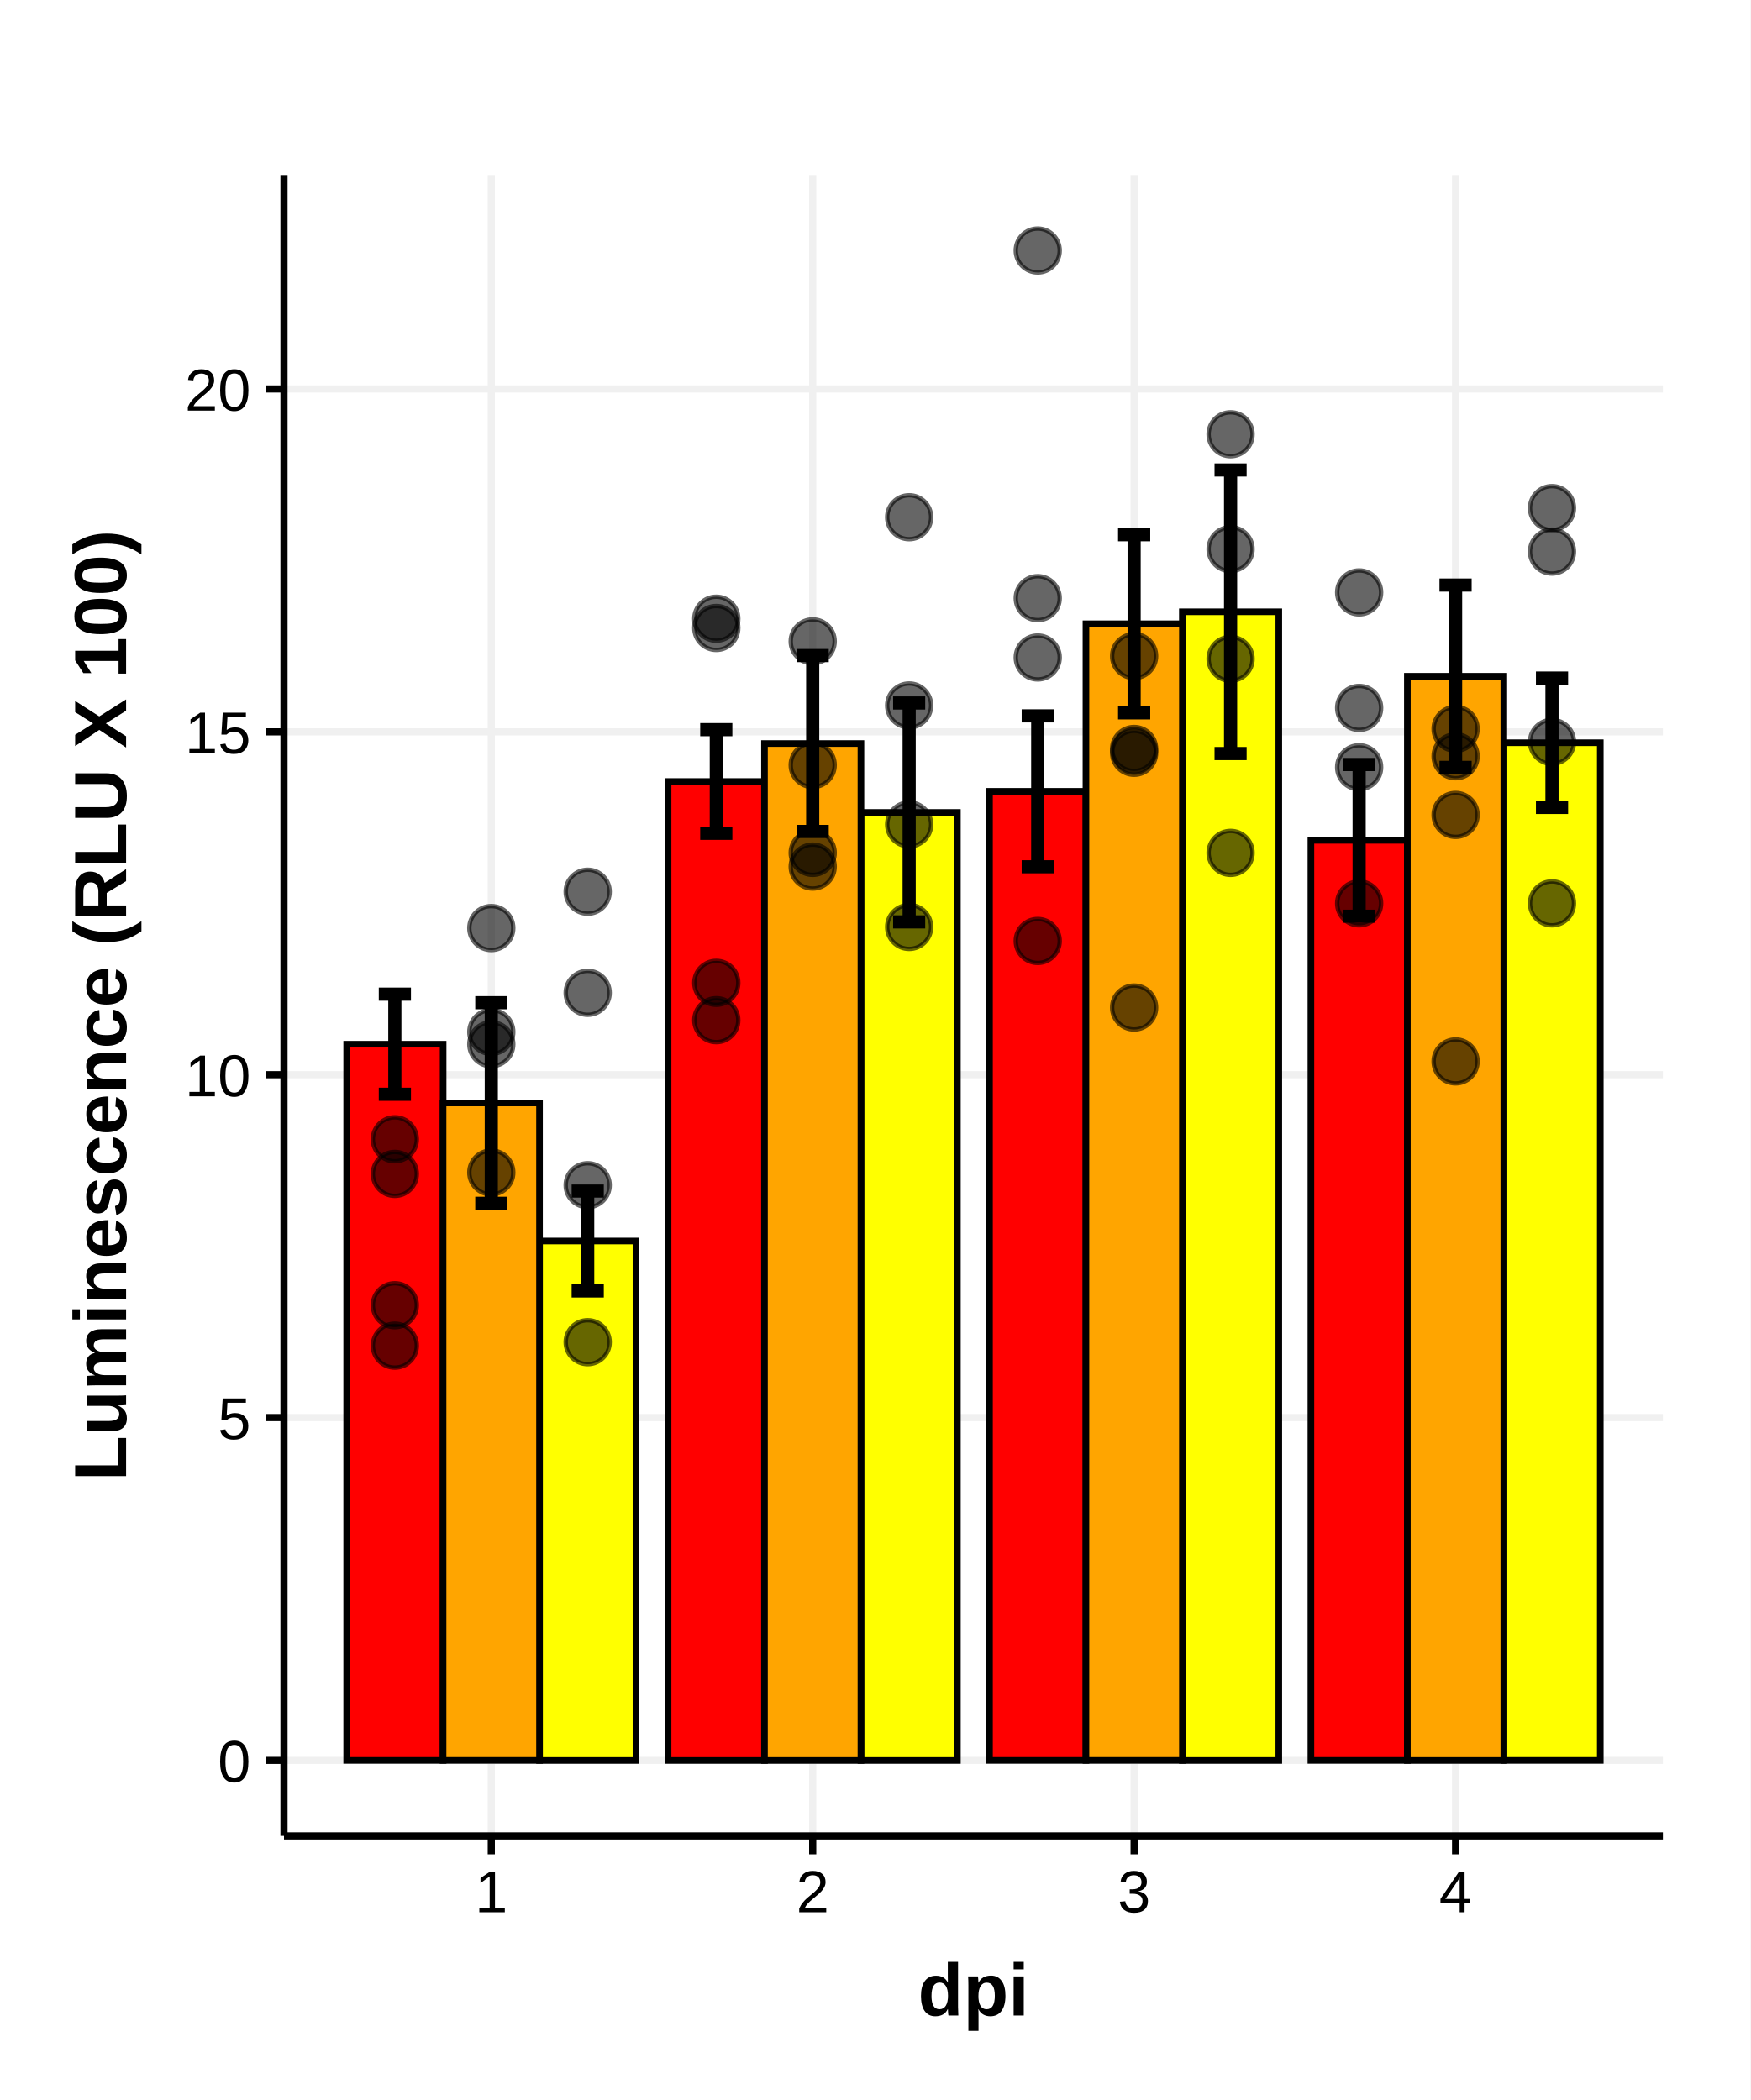
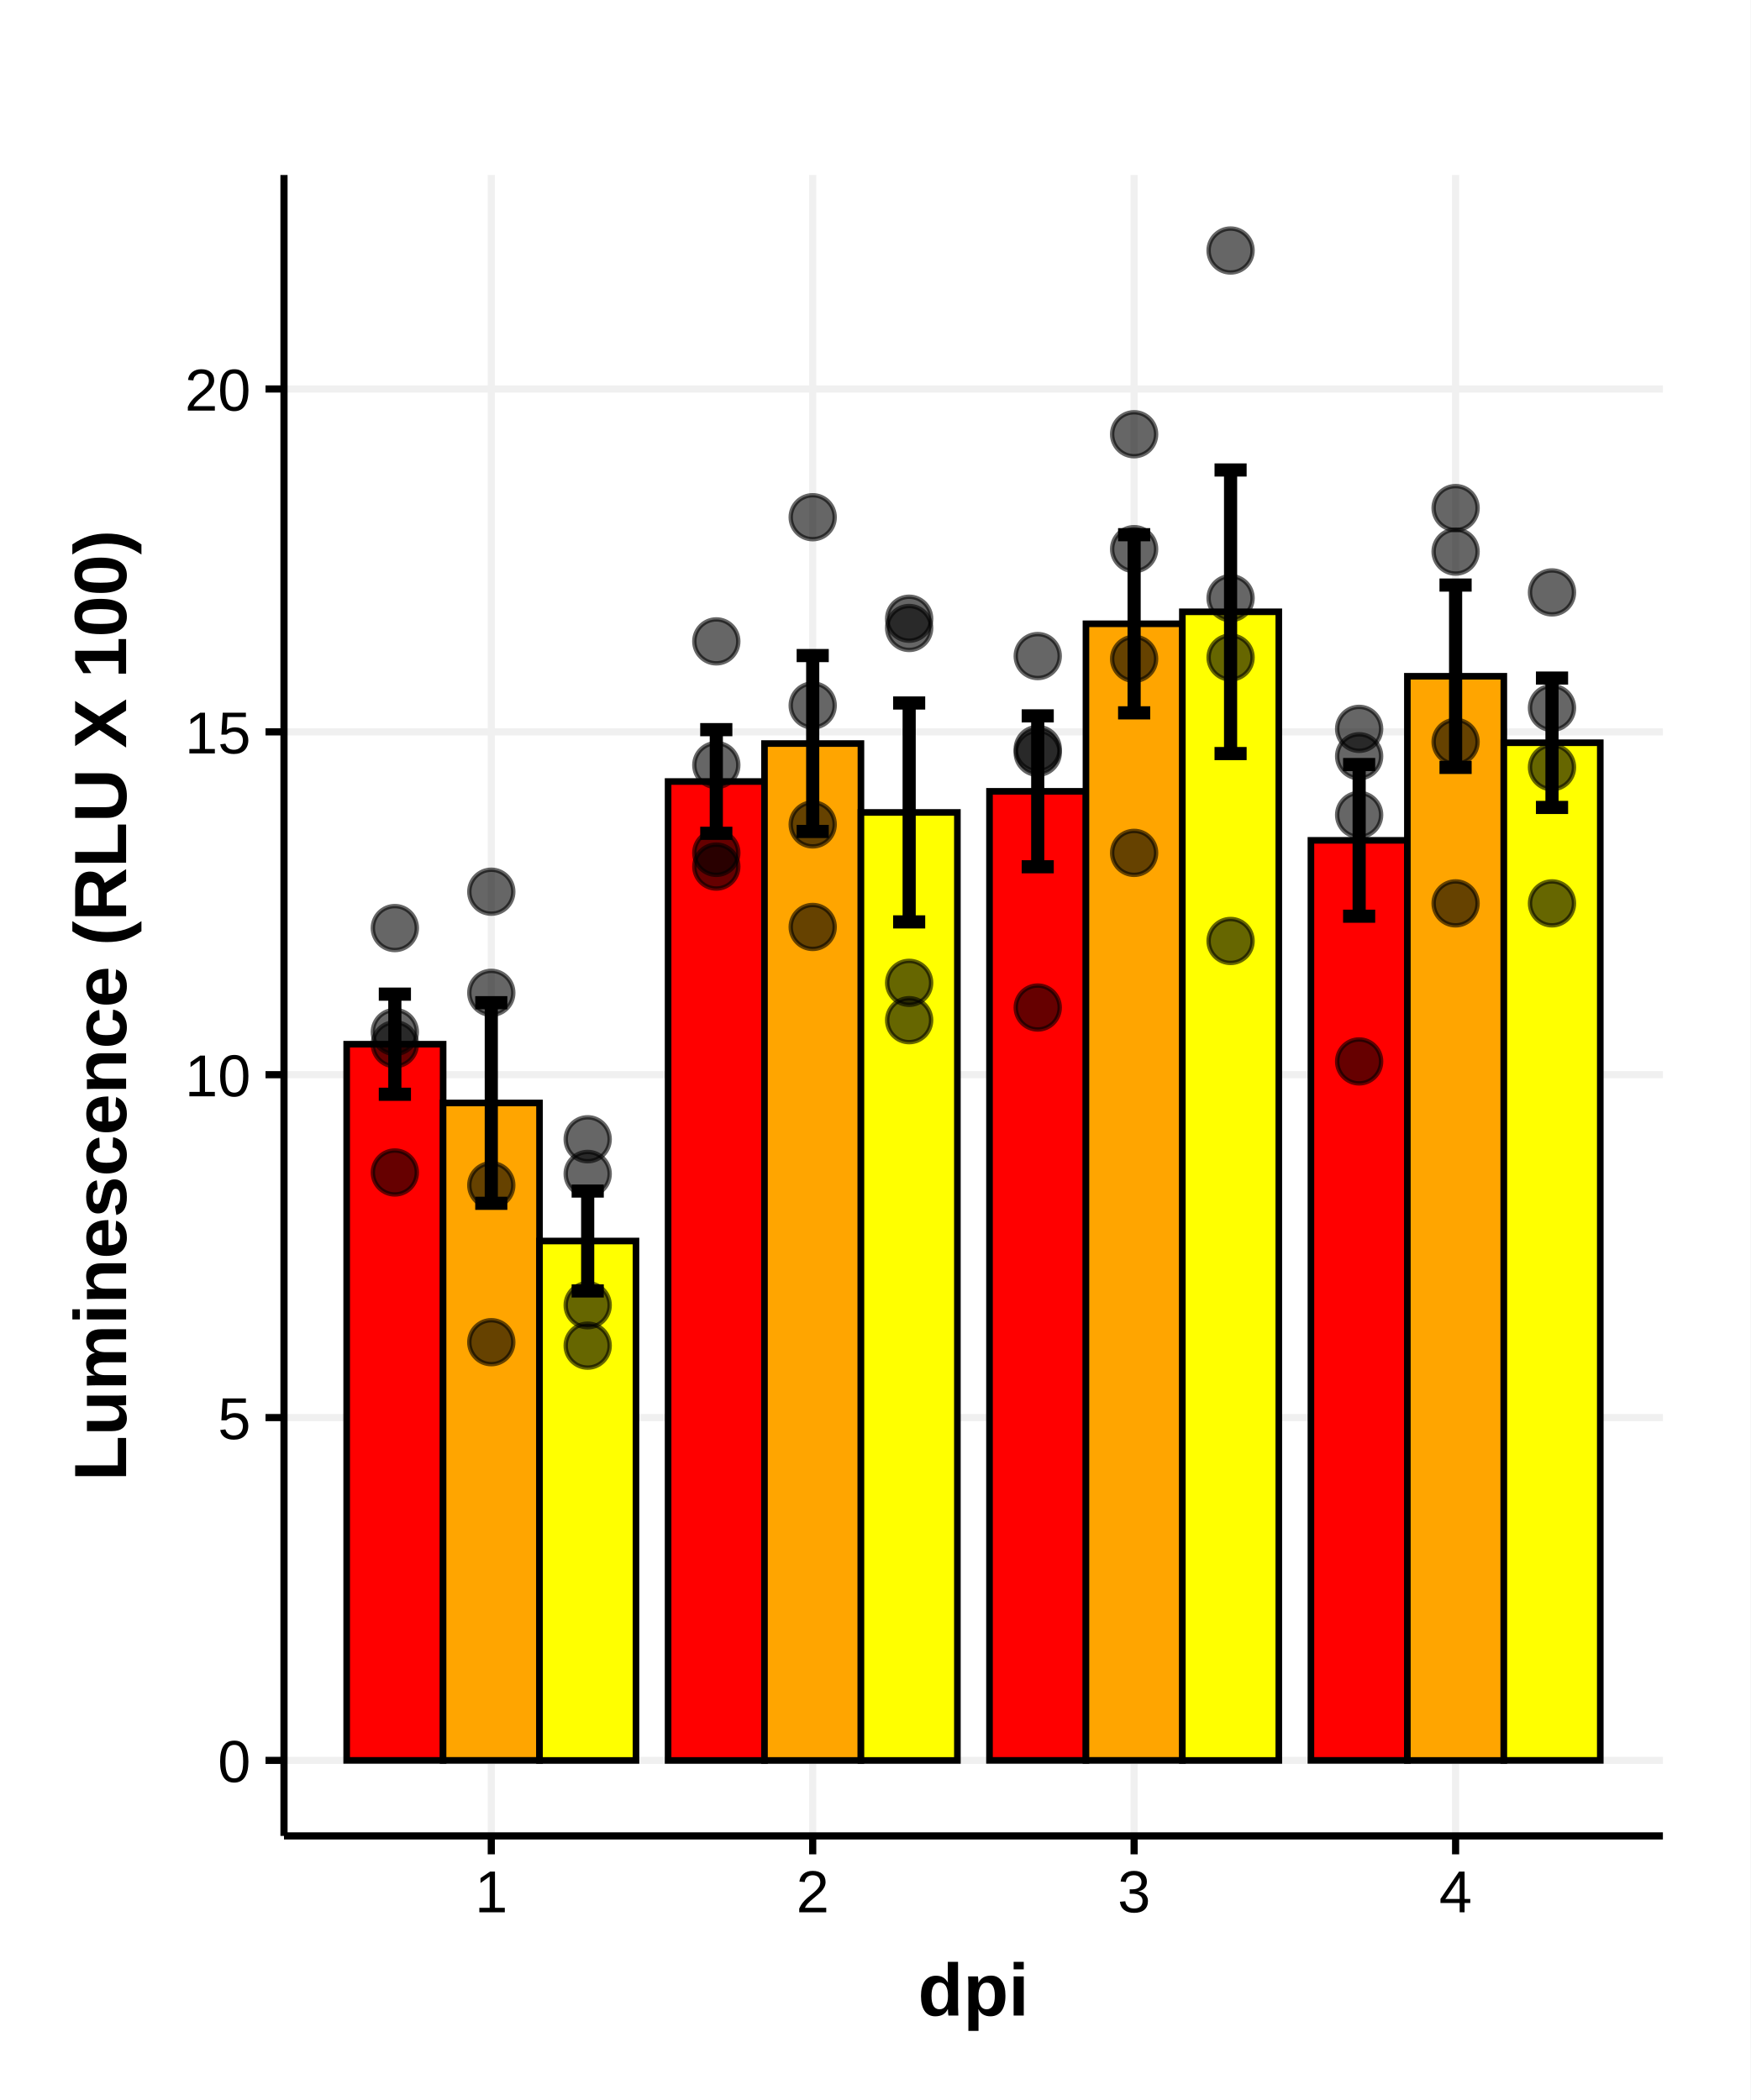
<svg xmlns="http://www.w3.org/2000/svg" class="svglite" width="283.46pt" height="340.16pt" viewBox="0 0 283.46 340.16">
  <defs>
    <style type="text/css">
    .svglite line, .svglite polyline, .svglite polygon, .svglite path, .svglite rect, .svglite circle {
      fill: none;
      stroke: #000000;
      stroke-linecap: round;
      stroke-linejoin: round;
      stroke-miterlimit: 10.00;
    }
  </style>
  </defs>
  <rect width="100%" height="100%" style="stroke: none; fill: #FFFFFF;" />
  <defs>
    <clipPath id="cpMC4wMHwyODMuNDZ8MC4wMHwzNDAuMTY=">
      <rect x="0.00" y="0.00" width="283.46" height="340.16" />
    </clipPath>
  </defs>
  <g clip-path="url(#cpMC4wMHwyODMuNDZ8MC4wMHwzNDAuMTY=)">
    <rect x="0.00" y="0.00" width="283.46" height="340.16" style="stroke-width: 1.16; stroke: none; fill: #FFFFFF;" />
  </g>
  <defs>
    <clipPath id="cpNDUuOTl8MjY5LjI5fDI4LjM1fDI5Ny4zOA==">
      <rect x="45.99" y="28.35" width="223.31" height="269.04" />
    </clipPath>
  </defs>
  <g clip-path="url(#cpNDUuOTl8MjY5LjI5fDI4LjM1fDI5Ny4zOA==)">
    <rect x="45.99" y="28.35" width="223.31" height="269.04" style="stroke-width: 1.16; stroke: none; fill: #FFFFFF;" />
    <polyline points="45.99,285.15 269.29,285.15 " style="stroke-width: 1.16; stroke: #F0F0F0; stroke-linecap: butt;" />
    <polyline points="45.99,229.62 269.29,229.62 " style="stroke-width: 1.16; stroke: #F0F0F0; stroke-linecap: butt;" />
    <polyline points="45.99,174.08 269.29,174.08 " style="stroke-width: 1.16; stroke: #F0F0F0; stroke-linecap: butt;" />
    <polyline points="45.99,118.55 269.29,118.55 " style="stroke-width: 1.16; stroke: #F0F0F0; stroke-linecap: butt;" />
    <polyline points="45.99,63.01 269.29,63.01 " style="stroke-width: 1.16; stroke: #F0F0F0; stroke-linecap: butt;" />
    <polyline points="79.56,297.38 79.56,28.35 " style="stroke-width: 1.16; stroke: #F0F0F0; stroke-linecap: butt;" />
    <polyline points="131.61,297.38 131.61,28.35 " style="stroke-width: 1.16; stroke: #F0F0F0; stroke-linecap: butt;" />
    <polyline points="183.66,297.38 183.66,28.35 " style="stroke-width: 1.16; stroke: #F0F0F0; stroke-linecap: butt;" />
    <polyline points="235.72,297.38 235.72,28.35 " style="stroke-width: 1.16; stroke: #F0F0F0; stroke-linecap: butt;" />
-     <rect x="87.37" y="201.02" width="15.62" height="84.14" style="stroke-width: 1.07; stroke-linecap: square; stroke-linejoin: miter; fill: #FFFF00;" />
-     <rect x="139.42" y="131.60" width="15.62" height="153.56" style="stroke-width: 1.07; stroke-linecap: square; stroke-linejoin: miter; fill: #FFFF00;" />
-     <rect x="191.47" y="99.10" width="15.62" height="186.06" style="stroke-width: 1.07; stroke-linecap: square; stroke-linejoin: miter; fill: #FFFF00;" />
-     <rect x="243.53" y="120.31" width="15.62" height="164.84" style="stroke-width: 1.07; stroke-linecap: square; stroke-linejoin: miter; fill: #FFFF00;" />
    <rect x="56.14" y="169.14" width="15.62" height="116.01" style="stroke-width: 1.07; stroke-linecap: square; stroke-linejoin: miter; fill: #FF0000;" />
    <rect x="108.19" y="126.59" width="15.62" height="158.57" style="stroke-width: 1.07; stroke-linecap: square; stroke-linejoin: miter; fill: #FF0000;" />
    <rect x="160.24" y="128.18" width="15.62" height="156.97" style="stroke-width: 1.07; stroke-linecap: square; stroke-linejoin: miter; fill: #FF0000;" />
    <rect x="212.29" y="136.12" width="15.62" height="149.03" style="stroke-width: 1.07; stroke-linecap: square; stroke-linejoin: miter; fill: #FF0000;" />
    <rect x="71.75" y="178.66" width="15.62" height="106.49" style="stroke-width: 1.07; stroke-linecap: square; stroke-linejoin: miter; fill: #FFA500;" />
    <rect x="123.80" y="120.44" width="15.62" height="164.72" style="stroke-width: 1.07; stroke-linecap: square; stroke-linejoin: miter; fill: #FFA500;" />
    <rect x="175.86" y="101.04" width="15.62" height="184.11" style="stroke-width: 1.07; stroke-linecap: square; stroke-linejoin: miter; fill: #FFA500;" />
    <rect x="227.91" y="109.54" width="15.62" height="175.62" style="stroke-width: 1.07; stroke-linecap: square; stroke-linejoin: miter; fill: #FFA500;" />
-     <polyline points="92.57,192.93 97.78,192.93 " style="stroke-width: 2.13; stroke-linecap: butt;" />
-     <polyline points="95.17,192.93 95.17,209.11 " style="stroke-width: 2.13; stroke-linecap: butt;" />
-     <polyline points="92.57,209.11 97.78,209.11 " style="stroke-width: 2.13; stroke-linecap: butt;" />
-     <polyline points="144.63,113.87 149.83,113.87 " style="stroke-width: 2.13; stroke-linecap: butt;" />
-     <polyline points="147.23,113.87 147.23,149.33 " style="stroke-width: 2.13; stroke-linecap: butt;" />
-     <polyline points="144.63,149.33 149.83,149.33 " style="stroke-width: 2.13; stroke-linecap: butt;" />
-     <polyline points="196.68,76.13 201.88,76.13 " style="stroke-width: 2.13; stroke-linecap: butt;" />
-     <polyline points="199.28,76.13 199.28,122.06 " style="stroke-width: 2.13; stroke-linecap: butt;" />
-     <polyline points="196.68,122.06 201.88,122.06 " style="stroke-width: 2.13; stroke-linecap: butt;" />
-     <polyline points="248.73,109.83 253.94,109.83 " style="stroke-width: 2.13; stroke-linecap: butt;" />
-     <polyline points="251.33,109.83 251.33,130.79 " style="stroke-width: 2.13; stroke-linecap: butt;" />
-     <polyline points="248.73,130.79 253.94,130.79 " style="stroke-width: 2.13; stroke-linecap: butt;" />
+     <rect x="87.37" y="201.02" width="15.62" height="84.14" style="stroke-width: 1.07; stroke-linecap: square; stroke-linejoin: miter; fill: #FFFF00;" />
+     <rect x="139.42" y="131.60" width="15.62" height="153.56" style="stroke-width: 1.07; stroke-linecap: square; stroke-linejoin: miter; fill: #FFFF00;" />
+     <rect x="191.47" y="99.10" width="15.62" height="186.06" style="stroke-width: 1.07; stroke-linecap: square; stroke-linejoin: miter; fill: #FFFF00;" />
+     <rect x="243.53" y="120.31" width="15.62" height="164.84" style="stroke-width: 1.07; stroke-linecap: square; stroke-linejoin: miter; fill: #FFFF00;" />
    <polyline points="61.34,161.03 66.55,161.03 " style="stroke-width: 2.13; stroke-linecap: butt;" />
    <polyline points="63.94,161.03 63.94,177.25 " style="stroke-width: 2.13; stroke-linecap: butt;" />
    <polyline points="61.34,177.25 66.55,177.25 " style="stroke-width: 2.13; stroke-linecap: butt;" />
    <polyline points="113.39,118.19 118.60,118.19 " style="stroke-width: 2.13; stroke-linecap: butt;" />
    <polyline points="116.00,118.19 116.00,134.98 " style="stroke-width: 2.13; stroke-linecap: butt;" />
    <polyline points="113.39,134.98 118.60,134.98 " style="stroke-width: 2.13; stroke-linecap: butt;" />
    <polyline points="165.45,115.96 170.65,115.96 " style="stroke-width: 2.13; stroke-linecap: butt;" />
    <polyline points="168.05,115.96 168.05,140.40 " style="stroke-width: 2.13; stroke-linecap: butt;" />
    <polyline points="165.45,140.40 170.65,140.40 " style="stroke-width: 2.13; stroke-linecap: butt;" />
    <polyline points="217.50,123.84 222.70,123.84 " style="stroke-width: 2.13; stroke-linecap: butt;" />
    <polyline points="220.10,123.84 220.10,148.41 " style="stroke-width: 2.13; stroke-linecap: butt;" />
    <polyline points="217.50,148.41 222.70,148.41 " style="stroke-width: 2.13; stroke-linecap: butt;" />
    <polyline points="76.96,162.42 82.16,162.42 " style="stroke-width: 2.13; stroke-linecap: butt;" />
    <polyline points="79.56,162.42 79.56,194.91 " style="stroke-width: 2.13; stroke-linecap: butt;" />
    <polyline points="76.96,194.91 82.16,194.91 " style="stroke-width: 2.13; stroke-linecap: butt;" />
    <polyline points="129.01,106.19 134.21,106.19 " style="stroke-width: 2.13; stroke-linecap: butt;" />
    <polyline points="131.61,106.19 131.61,134.68 " style="stroke-width: 2.13; stroke-linecap: butt;" />
    <polyline points="129.01,134.68 134.21,134.68 " style="stroke-width: 2.13; stroke-linecap: butt;" />
    <polyline points="181.06,86.61 186.27,86.61 " style="stroke-width: 2.13; stroke-linecap: butt;" />
    <polyline points="183.66,86.61 183.66,115.47 " style="stroke-width: 2.13; stroke-linecap: butt;" />
    <polyline points="181.06,115.47 186.27,115.47 " style="stroke-width: 2.13; stroke-linecap: butt;" />
    <polyline points="233.11,94.77 238.32,94.77 " style="stroke-width: 2.13; stroke-linecap: butt;" />
    <polyline points="235.72,94.77 235.72,124.30 " style="stroke-width: 2.13; stroke-linecap: butt;" />
    <polyline points="233.11,124.30 238.32,124.30 " style="stroke-width: 2.13; stroke-linecap: butt;" />
-     <circle cx="63.94" cy="211.42" r="3.56" style="stroke-width: 0.71; stroke: #000000; stroke-opacity: 0.60; fill: #000000; fill-opacity: 0.60;" />
-     <circle cx="116.00" cy="101.72" r="3.56" style="stroke-width: 0.71; stroke: #000000; stroke-opacity: 0.60; fill: #000000; fill-opacity: 0.60;" />
-     <circle cx="168.05" cy="96.89" r="3.56" style="stroke-width: 0.71; stroke: #000000; stroke-opacity: 0.60; fill: #000000; fill-opacity: 0.60;" />
-     <circle cx="220.10" cy="146.33" r="3.56" style="stroke-width: 0.71; stroke: #000000; stroke-opacity: 0.60; fill: #000000; fill-opacity: 0.60;" />
-     <circle cx="63.94" cy="190.15" r="3.56" style="stroke-width: 0.71; stroke: #000000; stroke-opacity: 0.60; fill: #000000; fill-opacity: 0.60;" />
-     <circle cx="116.00" cy="165.25" r="3.56" style="stroke-width: 0.71; stroke: #000000; stroke-opacity: 0.60; fill: #000000; fill-opacity: 0.60;" />
-     <circle cx="168.05" cy="106.50" r="3.56" style="stroke-width: 0.71; stroke: #000000; stroke-opacity: 0.60; fill: #000000; fill-opacity: 0.60;" />
-     <circle cx="220.10" cy="95.96" r="3.56" style="stroke-width: 0.71; stroke: #000000; stroke-opacity: 0.60; fill: #000000; fill-opacity: 0.60;" />
-     <circle cx="63.94" cy="217.97" r="3.56" style="stroke-width: 0.71; stroke: #000000; stroke-opacity: 0.60; fill: #000000; fill-opacity: 0.60;" />
-     <circle cx="116.00" cy="100.22" r="3.56" style="stroke-width: 0.71; stroke: #000000; stroke-opacity: 0.60; fill: #000000; fill-opacity: 0.60;" />
-     <circle cx="168.05" cy="40.58" r="3.56" style="stroke-width: 0.71; stroke: #000000; stroke-opacity: 0.60; fill: #000000; fill-opacity: 0.60;" />
-     <circle cx="220.10" cy="114.67" r="3.56" style="stroke-width: 0.71; stroke: #000000; stroke-opacity: 0.60; fill: #000000; fill-opacity: 0.60;" />
-     <circle cx="63.94" cy="184.54" r="3.56" style="stroke-width: 0.71; stroke: #000000; stroke-opacity: 0.60; fill: #000000; fill-opacity: 0.60;" />
-     <circle cx="116.00" cy="159.20" r="3.56" style="stroke-width: 0.71; stroke: #000000; stroke-opacity: 0.60; fill: #000000; fill-opacity: 0.60;" />
-     <circle cx="168.05" cy="152.42" r="3.56" style="stroke-width: 0.71; stroke: #000000; stroke-opacity: 0.60; fill: #000000; fill-opacity: 0.60;" />
-     <circle cx="220.10" cy="124.28" r="3.56" style="stroke-width: 0.71; stroke: #000000; stroke-opacity: 0.60; fill: #000000; fill-opacity: 0.60;" />
-     <circle cx="79.56" cy="169.15" r="3.56" style="stroke-width: 0.71; stroke: #000000; stroke-opacity: 0.60; fill: #000000; fill-opacity: 0.60;" />
-     <circle cx="131.61" cy="103.89" r="3.56" style="stroke-width: 0.71; stroke: #000000; stroke-opacity: 0.60; fill: #000000; fill-opacity: 0.60;" />
-     <circle cx="183.66" cy="121.32" r="3.56" style="stroke-width: 0.71; stroke: #000000; stroke-opacity: 0.60; fill: #000000; fill-opacity: 0.60;" />
-     <circle cx="235.72" cy="118.06" r="3.56" style="stroke-width: 0.71; stroke: #000000; stroke-opacity: 0.60; fill: #000000; fill-opacity: 0.60;" />
-     <circle cx="79.56" cy="189.92" r="3.56" style="stroke-width: 0.71; stroke: #000000; stroke-opacity: 0.60; fill: #000000; fill-opacity: 0.60;" />
-     <circle cx="131.61" cy="140.37" r="3.56" style="stroke-width: 0.71; stroke: #000000; stroke-opacity: 0.60; fill: #000000; fill-opacity: 0.60;" />
-     <circle cx="183.66" cy="106.27" r="3.56" style="stroke-width: 0.71; stroke: #000000; stroke-opacity: 0.60; fill: #000000; fill-opacity: 0.60;" />
-     <circle cx="235.72" cy="122.50" r="3.56" style="stroke-width: 0.71; stroke: #000000; stroke-opacity: 0.60; fill: #000000; fill-opacity: 0.60;" />
-     <circle cx="79.56" cy="167.16" r="3.56" style="stroke-width: 0.71; stroke: #000000; stroke-opacity: 0.60; fill: #000000; fill-opacity: 0.60;" />
-     <circle cx="131.61" cy="138.15" r="3.56" style="stroke-width: 0.71; stroke: #000000; stroke-opacity: 0.60; fill: #000000; fill-opacity: 0.60;" />
-     <circle cx="183.66" cy="121.94" r="3.56" style="stroke-width: 0.71; stroke: #000000; stroke-opacity: 0.60; fill: #000000; fill-opacity: 0.60;" />
-     <circle cx="235.72" cy="132.00" r="3.56" style="stroke-width: 0.71; stroke: #000000; stroke-opacity: 0.60; fill: #000000; fill-opacity: 0.60;" />
-     <circle cx="79.56" cy="150.33" r="3.56" style="stroke-width: 0.71; stroke: #000000; stroke-opacity: 0.60; fill: #000000; fill-opacity: 0.60;" />
-     <circle cx="131.61" cy="123.93" r="3.56" style="stroke-width: 0.71; stroke: #000000; stroke-opacity: 0.60; fill: #000000; fill-opacity: 0.60;" />
-     <circle cx="183.66" cy="163.20" r="3.56" style="stroke-width: 0.71; stroke: #000000; stroke-opacity: 0.60; fill: #000000; fill-opacity: 0.60;" />
-     <circle cx="235.72" cy="171.93" r="3.56" style="stroke-width: 0.71; stroke: #000000; stroke-opacity: 0.60; fill: #000000; fill-opacity: 0.60;" />
-     <circle cx="95.17" cy="144.44" r="3.56" style="stroke-width: 0.71; stroke: #000000; stroke-opacity: 0.60; fill: #000000; fill-opacity: 0.60;" />
-     <circle cx="147.23" cy="133.54" r="3.56" style="stroke-width: 0.71; stroke: #000000; stroke-opacity: 0.60; fill: #000000; fill-opacity: 0.60;" />
-     <circle cx="199.28" cy="106.72" r="3.56" style="stroke-width: 0.71; stroke: #000000; stroke-opacity: 0.60; fill: #000000; fill-opacity: 0.60;" />
-     <circle cx="251.33" cy="120.17" r="3.56" style="stroke-width: 0.71; stroke: #000000; stroke-opacity: 0.60; fill: #000000; fill-opacity: 0.60;" />
-     <circle cx="95.17" cy="191.98" r="3.56" style="stroke-width: 0.71; stroke: #000000; stroke-opacity: 0.60; fill: #000000; fill-opacity: 0.60;" />
-     <circle cx="147.23" cy="150.15" r="3.56" style="stroke-width: 0.71; stroke: #000000; stroke-opacity: 0.60; fill: #000000; fill-opacity: 0.60;" />
-     <circle cx="199.28" cy="88.95" r="3.56" style="stroke-width: 0.71; stroke: #000000; stroke-opacity: 0.60; fill: #000000; fill-opacity: 0.60;" />
-     <circle cx="251.33" cy="89.35" r="3.56" style="stroke-width: 0.71; stroke: #000000; stroke-opacity: 0.60; fill: #000000; fill-opacity: 0.60;" />
-     <circle cx="95.17" cy="217.41" r="3.56" style="stroke-width: 0.71; stroke: #000000; stroke-opacity: 0.60; fill: #000000; fill-opacity: 0.60;" />
-     <circle cx="147.23" cy="114.27" r="3.56" style="stroke-width: 0.71; stroke: #000000; stroke-opacity: 0.60; fill: #000000; fill-opacity: 0.60;" />
-     <circle cx="199.28" cy="138.15" r="3.56" style="stroke-width: 0.71; stroke: #000000; stroke-opacity: 0.60; fill: #000000; fill-opacity: 0.60;" />
+     <polyline points="92.57,192.93 97.78,192.93 " style="stroke-width: 2.13; stroke-linecap: butt;" />
+     <polyline points="95.17,192.93 95.17,209.11 " style="stroke-width: 2.13; stroke-linecap: butt;" />
+     <polyline points="92.57,209.11 97.78,209.11 " style="stroke-width: 2.13; stroke-linecap: butt;" />
+     <polyline points="144.63,113.87 149.83,113.87 " style="stroke-width: 2.13; stroke-linecap: butt;" />
+     <polyline points="147.23,113.87 147.23,149.33 " style="stroke-width: 2.13; stroke-linecap: butt;" />
+     <polyline points="144.63,149.33 149.83,149.33 " style="stroke-width: 2.13; stroke-linecap: butt;" />
+     <polyline points="196.68,76.13 201.88,76.13 " style="stroke-width: 2.13; stroke-linecap: butt;" />
+     <polyline points="199.28,76.13 199.28,122.06 " style="stroke-width: 2.13; stroke-linecap: butt;" />
+     <polyline points="196.68,122.06 201.88,122.06 " style="stroke-width: 2.13; stroke-linecap: butt;" />
+     <polyline points="248.73,109.83 253.94,109.83 " style="stroke-width: 2.13; stroke-linecap: butt;" />
+     <polyline points="251.33,109.83 251.33,130.79 " style="stroke-width: 2.13; stroke-linecap: butt;" />
+     <polyline points="248.73,130.79 253.94,130.79 " style="stroke-width: 2.13; stroke-linecap: butt;" />
+     <circle cx="95.17" cy="211.42" r="3.56" style="stroke-width: 0.71; stroke: #000000; stroke-opacity: 0.60; fill: #000000; fill-opacity: 0.60;" />
+     <circle cx="147.23" cy="101.72" r="3.56" style="stroke-width: 0.71; stroke: #000000; stroke-opacity: 0.60; fill: #000000; fill-opacity: 0.60;" />
+     <circle cx="199.28" cy="96.89" r="3.56" style="stroke-width: 0.71; stroke: #000000; stroke-opacity: 0.60; fill: #000000; fill-opacity: 0.60;" />
    <circle cx="251.33" cy="146.33" r="3.56" style="stroke-width: 0.71; stroke: #000000; stroke-opacity: 0.60; fill: #000000; fill-opacity: 0.60;" />
-     <circle cx="95.17" cy="160.82" r="3.56" style="stroke-width: 0.71; stroke: #000000; stroke-opacity: 0.60; fill: #000000; fill-opacity: 0.60;" />
-     <circle cx="147.23" cy="83.78" r="3.56" style="stroke-width: 0.71; stroke: #000000; stroke-opacity: 0.60; fill: #000000; fill-opacity: 0.60;" />
-     <circle cx="199.28" cy="70.34" r="3.56" style="stroke-width: 0.71; stroke: #000000; stroke-opacity: 0.60; fill: #000000; fill-opacity: 0.60;" />
-     <circle cx="251.33" cy="82.30" r="3.56" style="stroke-width: 0.71; stroke: #000000; stroke-opacity: 0.60; fill: #000000; fill-opacity: 0.60;" />
+     <circle cx="95.17" cy="190.15" r="3.56" style="stroke-width: 0.71; stroke: #000000; stroke-opacity: 0.60; fill: #000000; fill-opacity: 0.60;" />
+     <circle cx="147.23" cy="165.25" r="3.56" style="stroke-width: 0.71; stroke: #000000; stroke-opacity: 0.60; fill: #000000; fill-opacity: 0.60;" />
+     <circle cx="199.28" cy="106.50" r="3.56" style="stroke-width: 0.71; stroke: #000000; stroke-opacity: 0.60; fill: #000000; fill-opacity: 0.60;" />
+     <circle cx="251.33" cy="95.96" r="3.56" style="stroke-width: 0.71; stroke: #000000; stroke-opacity: 0.60; fill: #000000; fill-opacity: 0.60;" />
+     <circle cx="95.17" cy="217.97" r="3.56" style="stroke-width: 0.71; stroke: #000000; stroke-opacity: 0.60; fill: #000000; fill-opacity: 0.60;" />
+     <circle cx="147.23" cy="100.22" r="3.56" style="stroke-width: 0.71; stroke: #000000; stroke-opacity: 0.60; fill: #000000; fill-opacity: 0.60;" />
+     <circle cx="199.28" cy="40.58" r="3.56" style="stroke-width: 0.71; stroke: #000000; stroke-opacity: 0.60; fill: #000000; fill-opacity: 0.60;" />
+     <circle cx="251.33" cy="114.67" r="3.56" style="stroke-width: 0.71; stroke: #000000; stroke-opacity: 0.60; fill: #000000; fill-opacity: 0.60;" />
+     <circle cx="95.17" cy="184.54" r="3.56" style="stroke-width: 0.71; stroke: #000000; stroke-opacity: 0.60; fill: #000000; fill-opacity: 0.60;" />
+     <circle cx="147.23" cy="159.20" r="3.56" style="stroke-width: 0.71; stroke: #000000; stroke-opacity: 0.60; fill: #000000; fill-opacity: 0.60;" />
+     <circle cx="199.28" cy="152.42" r="3.56" style="stroke-width: 0.71; stroke: #000000; stroke-opacity: 0.60; fill: #000000; fill-opacity: 0.60;" />
+     <circle cx="251.33" cy="124.28" r="3.56" style="stroke-width: 0.71; stroke: #000000; stroke-opacity: 0.60; fill: #000000; fill-opacity: 0.60;" />
+     <circle cx="63.94" cy="169.15" r="3.56" style="stroke-width: 0.71; stroke: #000000; stroke-opacity: 0.60; fill: #000000; fill-opacity: 0.60;" />
+     <circle cx="116.00" cy="103.89" r="3.56" style="stroke-width: 0.71; stroke: #000000; stroke-opacity: 0.60; fill: #000000; fill-opacity: 0.60;" />
+     <circle cx="168.05" cy="121.32" r="3.56" style="stroke-width: 0.71; stroke: #000000; stroke-opacity: 0.60; fill: #000000; fill-opacity: 0.60;" />
+     <circle cx="220.10" cy="118.06" r="3.56" style="stroke-width: 0.71; stroke: #000000; stroke-opacity: 0.60; fill: #000000; fill-opacity: 0.60;" />
+     <circle cx="63.94" cy="189.92" r="3.56" style="stroke-width: 0.71; stroke: #000000; stroke-opacity: 0.60; fill: #000000; fill-opacity: 0.60;" />
+     <circle cx="116.00" cy="140.37" r="3.56" style="stroke-width: 0.71; stroke: #000000; stroke-opacity: 0.60; fill: #000000; fill-opacity: 0.60;" />
+     <circle cx="168.05" cy="106.27" r="3.56" style="stroke-width: 0.71; stroke: #000000; stroke-opacity: 0.60; fill: #000000; fill-opacity: 0.60;" />
+     <circle cx="220.10" cy="122.50" r="3.56" style="stroke-width: 0.71; stroke: #000000; stroke-opacity: 0.60; fill: #000000; fill-opacity: 0.60;" />
+     <circle cx="63.94" cy="167.16" r="3.56" style="stroke-width: 0.71; stroke: #000000; stroke-opacity: 0.60; fill: #000000; fill-opacity: 0.60;" />
+     <circle cx="116.00" cy="138.15" r="3.56" style="stroke-width: 0.71; stroke: #000000; stroke-opacity: 0.60; fill: #000000; fill-opacity: 0.60;" />
+     <circle cx="168.05" cy="121.94" r="3.56" style="stroke-width: 0.71; stroke: #000000; stroke-opacity: 0.60; fill: #000000; fill-opacity: 0.60;" />
+     <circle cx="220.10" cy="132.00" r="3.56" style="stroke-width: 0.71; stroke: #000000; stroke-opacity: 0.60; fill: #000000; fill-opacity: 0.60;" />
+     <circle cx="63.94" cy="150.33" r="3.56" style="stroke-width: 0.71; stroke: #000000; stroke-opacity: 0.60; fill: #000000; fill-opacity: 0.60;" />
+     <circle cx="116.00" cy="123.93" r="3.56" style="stroke-width: 0.71; stroke: #000000; stroke-opacity: 0.60; fill: #000000; fill-opacity: 0.60;" />
+     <circle cx="168.05" cy="163.20" r="3.56" style="stroke-width: 0.71; stroke: #000000; stroke-opacity: 0.60; fill: #000000; fill-opacity: 0.60;" />
+     <circle cx="220.10" cy="171.93" r="3.56" style="stroke-width: 0.71; stroke: #000000; stroke-opacity: 0.60; fill: #000000; fill-opacity: 0.60;" />
+     <circle cx="79.56" cy="144.44" r="3.56" style="stroke-width: 0.71; stroke: #000000; stroke-opacity: 0.60; fill: #000000; fill-opacity: 0.60;" />
+     <circle cx="131.61" cy="133.54" r="3.56" style="stroke-width: 0.71; stroke: #000000; stroke-opacity: 0.60; fill: #000000; fill-opacity: 0.60;" />
+     <circle cx="183.66" cy="106.72" r="3.56" style="stroke-width: 0.71; stroke: #000000; stroke-opacity: 0.60; fill: #000000; fill-opacity: 0.60;" />
+     <circle cx="235.72" cy="120.17" r="3.56" style="stroke-width: 0.71; stroke: #000000; stroke-opacity: 0.60; fill: #000000; fill-opacity: 0.60;" />
+     <circle cx="79.56" cy="191.98" r="3.56" style="stroke-width: 0.71; stroke: #000000; stroke-opacity: 0.60; fill: #000000; fill-opacity: 0.60;" />
+     <circle cx="131.61" cy="150.15" r="3.56" style="stroke-width: 0.71; stroke: #000000; stroke-opacity: 0.60; fill: #000000; fill-opacity: 0.60;" />
+     <circle cx="183.66" cy="88.95" r="3.56" style="stroke-width: 0.71; stroke: #000000; stroke-opacity: 0.60; fill: #000000; fill-opacity: 0.60;" />
+     <circle cx="235.72" cy="89.35" r="3.56" style="stroke-width: 0.71; stroke: #000000; stroke-opacity: 0.60; fill: #000000; fill-opacity: 0.60;" />
+     <circle cx="79.56" cy="217.41" r="3.56" style="stroke-width: 0.71; stroke: #000000; stroke-opacity: 0.60; fill: #000000; fill-opacity: 0.60;" />
+     <circle cx="131.61" cy="114.27" r="3.56" style="stroke-width: 0.71; stroke: #000000; stroke-opacity: 0.60; fill: #000000; fill-opacity: 0.60;" />
+     <circle cx="183.66" cy="138.15" r="3.56" style="stroke-width: 0.71; stroke: #000000; stroke-opacity: 0.60; fill: #000000; fill-opacity: 0.60;" />
+     <circle cx="235.72" cy="146.33" r="3.56" style="stroke-width: 0.71; stroke: #000000; stroke-opacity: 0.60; fill: #000000; fill-opacity: 0.60;" />
+     <circle cx="79.56" cy="160.82" r="3.56" style="stroke-width: 0.71; stroke: #000000; stroke-opacity: 0.60; fill: #000000; fill-opacity: 0.60;" />
+     <circle cx="131.61" cy="83.78" r="3.56" style="stroke-width: 0.71; stroke: #000000; stroke-opacity: 0.60; fill: #000000; fill-opacity: 0.60;" />
+     <circle cx="183.66" cy="70.34" r="3.56" style="stroke-width: 0.71; stroke: #000000; stroke-opacity: 0.60; fill: #000000; fill-opacity: 0.60;" />
+     <circle cx="235.72" cy="82.30" r="3.56" style="stroke-width: 0.71; stroke: #000000; stroke-opacity: 0.60; fill: #000000; fill-opacity: 0.60;" />
    <rect x="45.99" y="28.35" width="223.31" height="269.04" style="stroke-width: 1.16; stroke: none;" />
  </g>
  <g clip-path="url(#cpMC4wMHwyODMuNDZ8MC4wMHwzNDAuMTY=)">
    <polyline points="45.99,297.38 45.99,28.35 " style="stroke-width: 1.16; stroke-linecap: butt;" />
    <text x="40.61" y="288.65" text-anchor="end" style="font-size: 9.60px; font-family: Liberation Sans;" textLength="6.10px" lengthAdjust="spacingAndGlyphs">0</text>
    <text x="40.61" y="233.11" text-anchor="end" style="font-size: 9.60px; font-family: Liberation Sans;" textLength="6.10px" lengthAdjust="spacingAndGlyphs">5</text>
    <text x="40.61" y="177.58" text-anchor="end" style="font-size: 9.60px; font-family: Liberation Sans;" textLength="12.20px" lengthAdjust="spacingAndGlyphs">10</text>
    <text x="40.61" y="122.04" text-anchor="end" style="font-size: 9.60px; font-family: Liberation Sans;" textLength="12.20px" lengthAdjust="spacingAndGlyphs">15</text>
    <text x="40.61" y="66.51" text-anchor="end" style="font-size: 9.60px; font-family: Liberation Sans;" textLength="12.20px" lengthAdjust="spacingAndGlyphs">20</text>
    <polyline points="43.00,285.15 45.99,285.15 " style="stroke-width: 1.16; stroke-linecap: butt;" />
    <polyline points="43.00,229.62 45.99,229.62 " style="stroke-width: 1.16; stroke-linecap: butt;" />
    <polyline points="43.00,174.08 45.99,174.08 " style="stroke-width: 1.16; stroke-linecap: butt;" />
    <polyline points="43.00,118.55 45.99,118.55 " style="stroke-width: 1.16; stroke-linecap: butt;" />
    <polyline points="43.00,63.01 45.99,63.01 " style="stroke-width: 1.16; stroke-linecap: butt;" />
    <polyline points="45.99,297.38 269.29,297.38 " style="stroke-width: 1.16; stroke-linecap: butt;" />
    <polyline points="79.56,300.37 79.56,297.38 " style="stroke-width: 1.16; stroke-linecap: butt;" />
    <polyline points="131.61,300.37 131.61,297.38 " style="stroke-width: 1.16; stroke-linecap: butt;" />
    <polyline points="183.66,300.37 183.66,297.38 " style="stroke-width: 1.16; stroke-linecap: butt;" />
    <polyline points="235.72,300.37 235.72,297.38 " style="stroke-width: 1.16; stroke-linecap: butt;" />
    <text x="79.56" y="309.75" text-anchor="middle" style="font-size: 9.60px; font-family: Liberation Sans;" textLength="6.10px" lengthAdjust="spacingAndGlyphs">1</text>
    <text x="131.61" y="309.75" text-anchor="middle" style="font-size: 9.60px; font-family: Liberation Sans;" textLength="6.10px" lengthAdjust="spacingAndGlyphs">2</text>
    <text x="183.66" y="309.75" text-anchor="middle" style="font-size: 9.60px; font-family: Liberation Sans;" textLength="6.10px" lengthAdjust="spacingAndGlyphs">3</text>
    <text x="235.72" y="309.75" text-anchor="middle" style="font-size: 9.60px; font-family: Liberation Sans;" textLength="6.10px" lengthAdjust="spacingAndGlyphs">4</text>
    <text x="157.64" y="326.48" text-anchor="middle" style="font-size: 12.00px; font-weight: bold; font-family: Liberation Sans;" textLength="21.29px" lengthAdjust="spacingAndGlyphs">dpi</text>
    <text transform="translate(20.42,162.87) rotate(-90)" text-anchor="middle" style="font-size: 12.00px; font-weight: bold; font-family: Liberation Sans;" textLength="179.73px" lengthAdjust="spacingAndGlyphs">Luminescence (RLU X 100)</text>
  </g>
</svg>
